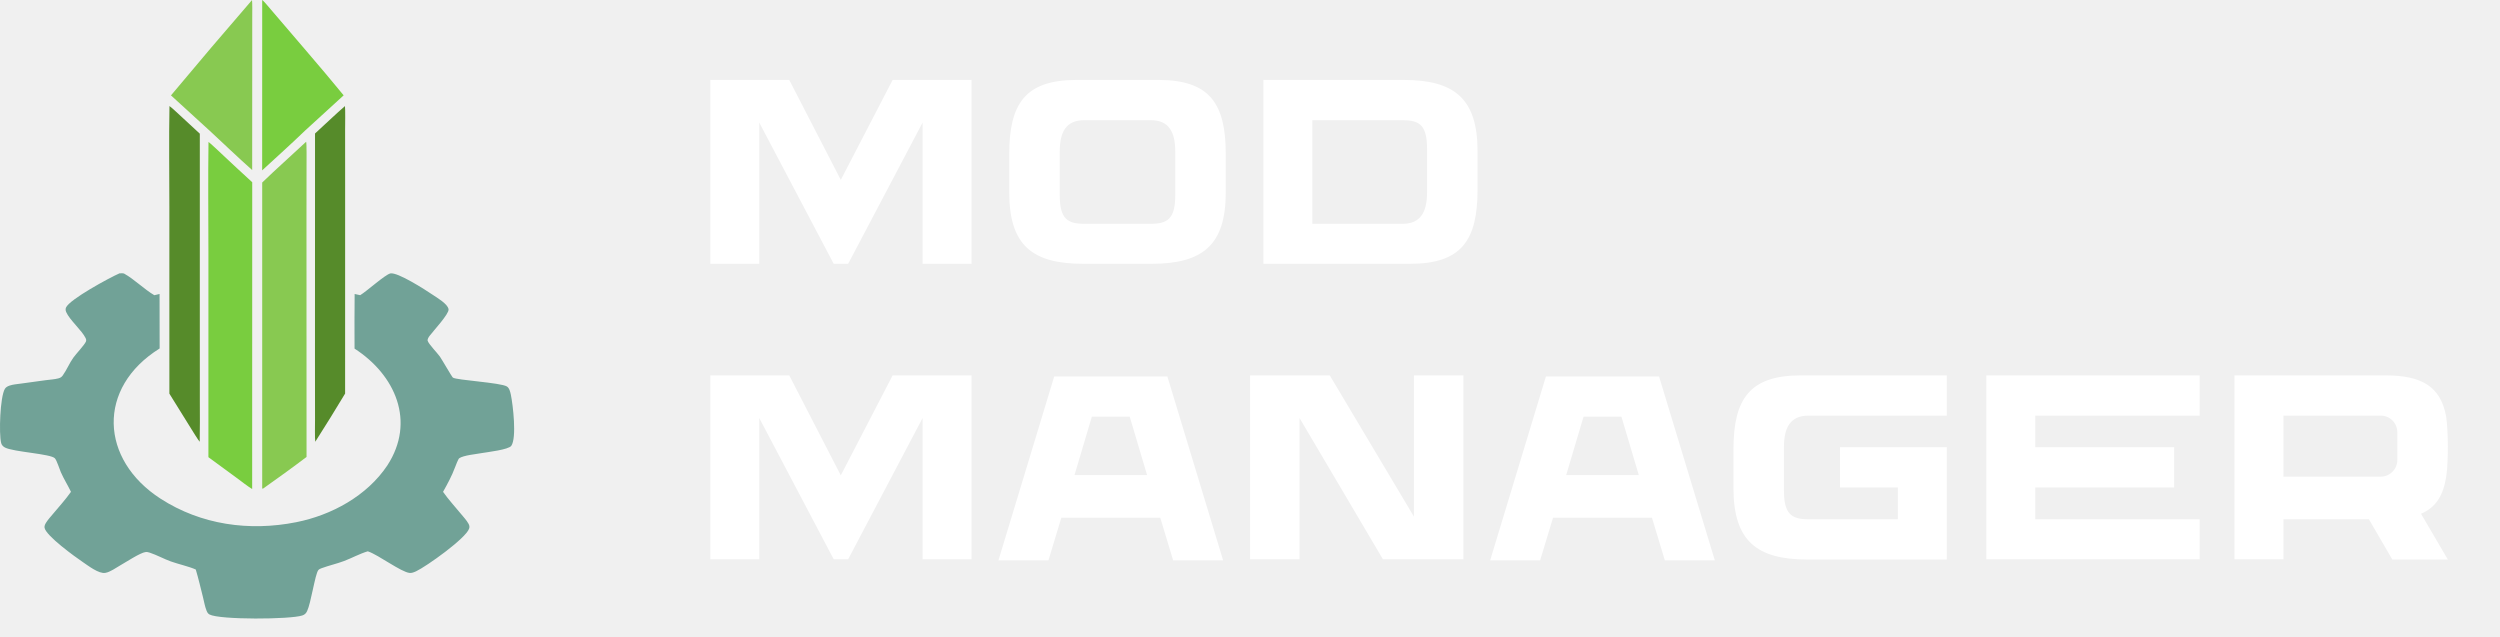
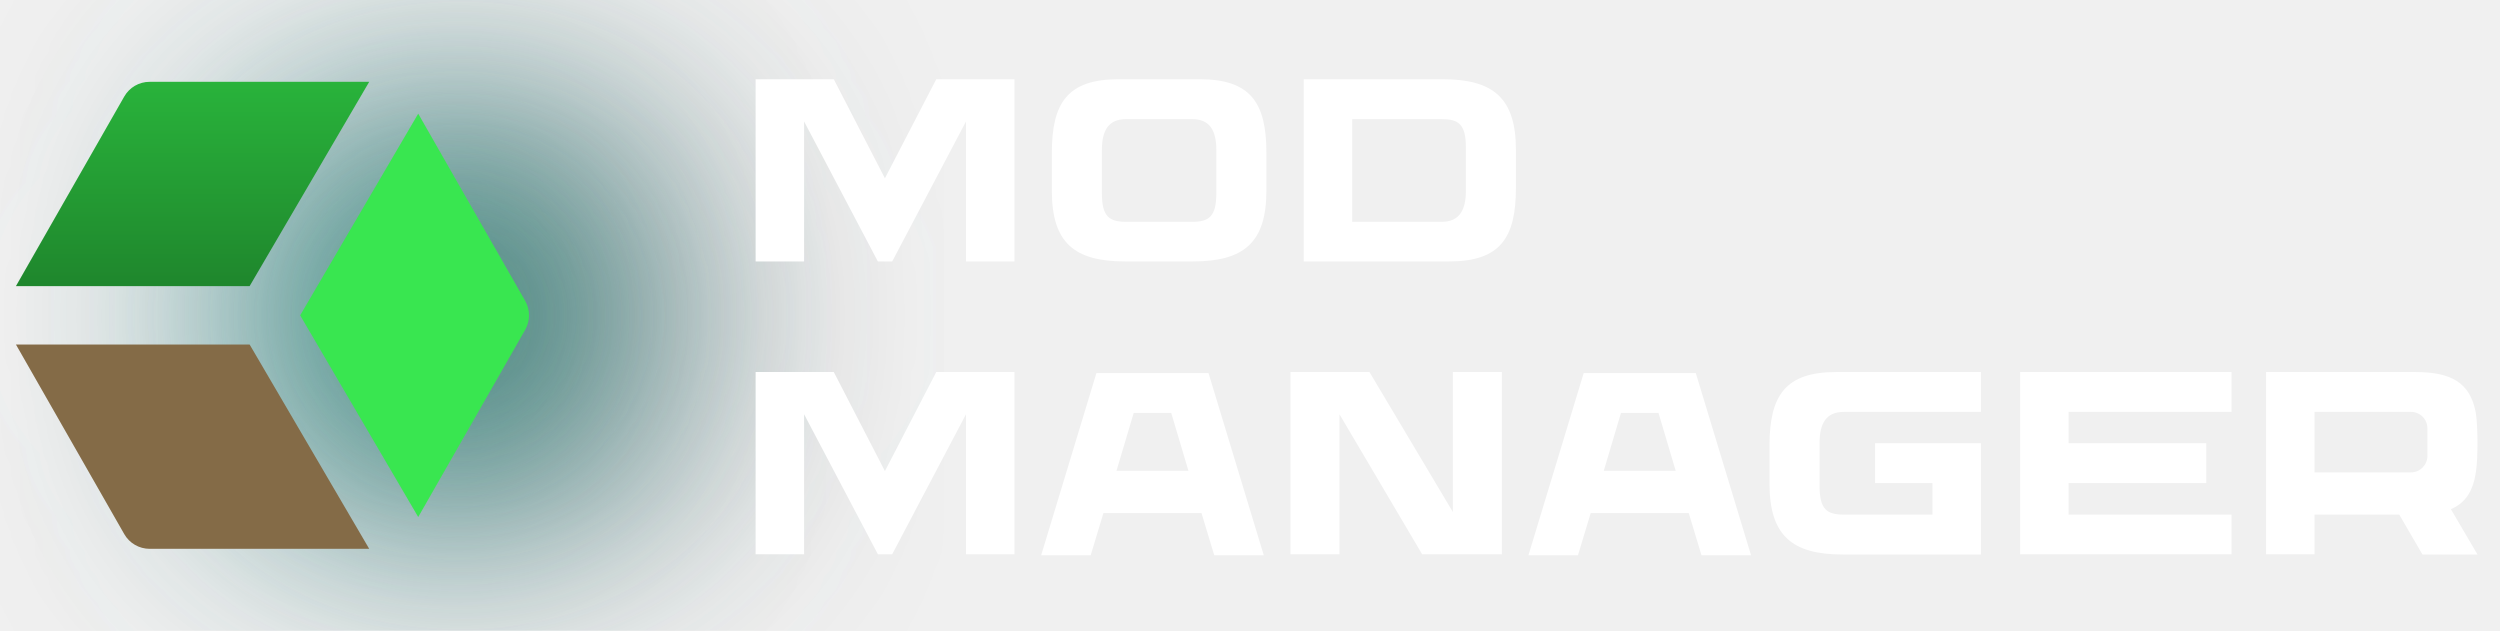
- <svg xmlns="http://www.w3.org/2000/svg" width="110" height="28" viewBox="0 0 110 28" fill="none">
-   <path d="M15.848 12.988C16.143 12.812 16.943 12.083 17.176 12.031C17.488 11.961 18.73 12.761 19.027 12.963C19.216 13.091 19.707 13.372 19.737 13.611C19.763 13.813 19.052 14.576 18.9 14.781C18.863 14.831 18.8 14.926 18.817 14.992C18.853 15.132 19.244 15.532 19.354 15.688C19.451 15.827 19.88 16.578 19.927 16.614C20.076 16.728 22.017 16.833 22.302 17.004C22.413 17.071 22.453 17.25 22.478 17.369C22.57 17.81 22.742 19.273 22.496 19.617C22.374 19.787 21.443 19.893 21.201 19.935C20.999 19.976 20.376 20.032 20.202 20.167C20.16 20.199 20.046 20.496 20.016 20.576C19.875 20.951 19.69 21.291 19.494 21.641C19.733 21.981 20.023 22.297 20.288 22.618C20.399 22.753 20.528 22.888 20.613 23.042C20.654 23.116 20.669 23.178 20.641 23.26C20.496 23.69 18.768 24.92 18.31 25.136C18.224 25.176 18.117 25.22 18.02 25.209C17.645 25.168 16.662 24.424 16.203 24.265C16.196 24.262 16.189 24.26 16.182 24.258C15.832 24.361 15.488 24.552 15.143 24.683C14.818 24.806 14.479 24.88 14.154 24.999C14.105 25.017 14.037 25.044 14.004 25.088C13.862 25.274 13.682 26.539 13.513 26.888C13.463 26.991 13.408 27.045 13.3 27.081C12.771 27.258 9.67 27.276 9.219 27.038C9.147 26.999 9.117 26.94 9.087 26.866C9.014 26.683 8.98 26.472 8.932 26.28C8.83 25.873 8.733 25.461 8.614 25.059C8.316 24.924 7.846 24.822 7.519 24.704C7.203 24.59 6.903 24.421 6.586 24.316C6.525 24.296 6.464 24.282 6.4 24.291C6.175 24.32 5.547 24.729 5.301 24.87C5.111 24.979 4.849 25.172 4.631 25.207C4.345 25.253 3.888 24.896 3.652 24.737C3.31 24.506 2.012 23.572 1.959 23.216C1.947 23.134 1.991 23.054 2.034 22.987C2.118 22.853 2.232 22.732 2.334 22.609C2.592 22.299 2.875 21.991 3.107 21.662L3.123 21.641C2.983 21.348 2.808 21.075 2.677 20.776C2.612 20.628 2.507 20.276 2.418 20.169C2.252 19.967 0.581 19.887 0.216 19.69C0.135 19.646 0.074 19.583 0.051 19.493C-0.053 19.085 0.002 17.459 0.216 17.107C0.258 17.036 0.345 16.992 0.421 16.966C0.573 16.914 0.747 16.902 0.906 16.88L2.02 16.727C2.2 16.702 2.403 16.695 2.577 16.646C2.656 16.623 2.71 16.59 2.758 16.524C2.936 16.279 3.049 15.985 3.228 15.736C3.354 15.56 3.711 15.187 3.778 15.034C3.802 14.978 3.793 14.933 3.768 14.879C3.609 14.544 3.06 14.076 2.913 13.732C2.885 13.666 2.875 13.601 2.904 13.533C3.057 13.172 4.824 12.216 5.255 12.028C5.309 12.024 5.422 12.016 5.467 12.041C5.916 12.293 6.347 12.729 6.79 12.989L7.021 12.935L7.024 15.333C4.25 17.061 4.393 20.221 7.07 21.946C8.849 23.092 10.969 23.387 13.033 22.977C14.587 22.668 16.146 21.821 17.041 20.481C18.302 18.545 17.391 16.494 15.6 15.339C15.595 14.538 15.597 13.736 15.604 12.935L15.848 12.988Z" fill="#71A297" />
-   <path d="M13.471 6.236C13.497 6.325 13.488 7.105 13.488 7.227L13.485 9.538L13.488 20.105C12.893 20.559 12.176 21.072 11.564 21.506L11.558 21.505C11.551 21.497 11.544 21.489 11.537 21.482C11.535 18.553 11.534 10.508 11.537 8.031C12.154 7.433 12.84 6.829 13.471 6.236Z" fill="#88C951" />
-   <path d="M9.174 6.246C9.244 6.288 9.662 6.686 9.75 6.768C10.196 7.188 10.645 7.605 11.098 8.018L11.095 21.518C10.903 21.403 10.595 21.161 10.403 21.02C9.994 20.716 9.583 20.415 9.17 20.116L9.17 11.075C9.17 9.477 9.15 7.838 9.174 6.246Z" fill="#79CD3F" />
-   <path d="M7.457 4.666C7.551 4.73 7.826 4.989 7.918 5.074L8.792 5.882L8.792 14.713L8.793 17.717C8.793 18.282 8.801 18.873 8.787 19.437C8.724 19.373 8.454 18.931 8.395 18.837C8.078 18.334 7.763 17.828 7.453 17.321L7.452 9.082C7.452 7.63 7.429 6.114 7.457 4.666Z" fill="#568B2A" />
-   <path d="M15.178 4.668C15.199 4.785 15.185 5.531 15.185 5.696L15.186 8.155L15.185 17.317C14.757 18.03 14.319 18.737 13.872 19.437C13.848 19.333 13.861 18.634 13.861 18.469L13.859 15.913L13.861 5.874C14.295 5.481 14.739 5.048 15.178 4.668Z" fill="#568B2A" />
-   <path d="M11.537 0C11.611 0.052 11.774 0.25 11.839 0.326C12.931 1.613 14.052 2.889 15.121 4.195L13.418 5.751C12.822 6.327 12.146 6.933 11.535 7.496L11.537 0Z" fill="#79CD3F" />
-   <path d="M11.088 0.004C11.107 0.109 11.099 0.598 11.099 0.723L11.098 2.113L11.096 7.483C10.481 6.937 9.844 6.325 9.238 5.764L7.523 4.197C8.699 2.789 9.887 1.391 11.088 0.004Z" fill="#88C951" />
-   <path d="M39.276 3.517H42.748V11.607H40.595V5.392L37.319 11.607H36.683L33.407 5.392V11.607H31.254V3.517H34.727L36.995 7.915L39.276 3.517ZM50.97 3.517C53.227 3.517 53.933 4.558 53.933 6.781V8.471C53.933 10.774 52.926 11.607 50.669 11.607H47.66C45.403 11.607 44.407 10.774 44.407 8.471V6.781C44.407 4.558 45.113 3.517 47.37 3.517H50.97ZM51.711 8.586V6.665C51.711 5.809 51.433 5.288 50.634 5.288H47.706C46.907 5.288 46.629 5.809 46.629 6.665V8.586C46.629 9.628 46.965 9.848 47.717 9.848H50.623C51.375 9.848 51.711 9.628 51.711 8.586ZM55.59 11.607V3.517H61.76C64.017 3.517 65.012 4.362 65.012 6.653V8.355C65.012 10.566 64.306 11.607 62.049 11.607H55.59ZM57.743 5.288V9.848H61.714C62.512 9.848 62.79 9.316 62.79 8.471V6.549C62.79 5.496 62.454 5.288 61.702 5.288H57.743ZM39.276 16.517H42.748V24.607H40.595V18.392L37.319 24.607H36.683L33.407 18.392V24.607H31.254V16.517H34.727L36.995 20.915L39.276 16.517ZM51.364 16.563L53.817 24.654H51.618L51.051 22.779H46.699L46.132 24.654H43.932L46.386 16.563H51.364ZM49.708 18.334H48.041L47.278 20.904H50.472L49.708 18.334ZM55.003 16.517H58.51L62.214 22.732V16.517H64.39V24.607H60.848L57.179 18.392V24.607H55.003V16.517ZM72.998 16.563L75.452 24.654H73.253L72.686 22.779H68.334L67.766 24.654H65.567L68.021 16.563H72.998ZM71.343 18.334H69.676L68.912 20.904H72.107L71.343 18.334ZM79.57 18.288C78.772 18.288 78.494 18.82 78.494 19.665V21.586C78.494 22.628 78.83 22.848 79.582 22.848H83.506V21.448H80.959V19.677H85.659V24.619H79.524C77.267 24.619 76.272 23.774 76.272 21.471V19.781C76.272 17.558 76.978 16.517 79.235 16.517H85.659V18.288H79.57ZM96.785 18.288H89.551V19.677H95.663V21.448H89.551V22.848H96.785V24.607H87.398V16.517H96.785V18.288ZM107.635 20.961C107.508 21.795 107.184 22.327 106.524 22.605L107.705 24.619H105.262L104.232 22.848H100.471V24.607H98.318V16.517H104.95C106.559 16.517 107.369 17.003 107.624 18.288C107.682 18.6 107.705 19.237 107.705 19.63C107.705 20.012 107.693 20.614 107.635 20.961ZM100.471 18.288V20.973H104.753C105.158 20.973 105.482 20.637 105.482 20.244V19.017C105.482 18.612 105.158 18.288 104.753 18.288H100.471Z" fill="white" />
+ <svg xmlns="http://www.w3.org/2000/svg" width="111" height="28" viewBox="0 0 111 28" fill="none">
+   <g clip-path="url(#clip0_2027_411)">
+     <g filter="url(#filter0_f_2027_411)" style="mix-blend-mode:hard-light">
+       <circle cx="20.449" cy="14.011" r="8.965" transform="rotate(90 20.4494 14.0115)" fill="#1E2629" />
+     </g>
+     <g filter="url(#filter1_f_2027_411)" style="mix-blend-mode:hard-light">
+       <circle cx="18.783" cy="14.012" r="4.823" transform="rotate(90 18.7828 14.0121)" fill="#00D0A6" />
+     </g>
+     <path d="M0.707 12.704L11.083 12.704L16.393 3.633L6.642 3.633C6.176 3.633 5.747 3.882 5.517 4.286L0.707 12.704Z" fill="url(#paint0_linear_2027_411)" />
+     <path d="M11.083 15.296L16.393 24.368L6.642 24.368C6.414 24.367 6.189 24.307 5.992 24.192C5.794 24.078 5.63 23.913 5.517 23.714L0.707 15.296L11.083 15.296Z" fill="#846B47" />
+     <path d="M23.488 14.001C23.488 14.226 23.43 14.448 23.318 14.644L18.569 22.955L15.948 18.478L13.327 14.001L18.569 5.047L23.318 13.358C23.43 13.554 23.488 13.775 23.488 14.001Z" fill="#39E650" />
+     <path d="M41.57 3.518H45.042V11.608H42.89V5.393L39.614 11.608H38.977L35.702 5.393V11.608H33.549V3.518H37.021L39.29 7.916L41.57 3.518ZM53.264 3.518C55.522 3.518 56.228 4.559 56.228 6.782V8.472C56.228 10.775 55.221 11.608 52.964 11.608H49.954C47.697 11.608 46.702 10.775 46.702 8.472V6.782C46.702 4.559 47.408 3.518 49.665 3.518H53.264ZM54.005 8.587V6.666C54.005 5.809 53.727 5.289 52.929 5.289H50.001C49.202 5.289 48.924 5.809 48.924 6.666V8.587C48.924 9.629 49.26 9.849 50.012 9.849H52.917C53.67 9.849 54.005 9.629 54.005 8.587ZM57.885 11.608V3.518H64.054C66.311 3.518 67.307 4.363 67.307 6.654V8.356C67.307 10.567 66.601 11.608 64.344 11.608H57.885ZM60.038 5.289V9.849H64.008C64.807 9.849 65.085 9.316 65.085 8.472V6.55C65.085 5.497 64.749 5.289 63.996 5.289H60.038ZM41.57 16.518H45.042V24.608H42.89V18.393L39.614 24.608H38.977L35.702 18.393V24.608H33.549V16.518H37.021L39.29 20.916L41.57 16.518ZM53.658 16.564L56.112 24.655H53.913L53.346 22.779H48.993L48.426 24.655H46.227L48.681 16.564H53.658ZM52.003 18.335H50.336L49.572 20.904H52.767L52.003 18.335ZM57.297 16.518H60.804L64.508 22.733V16.518H66.684V24.608H63.142L59.473 18.393V24.608H57.297V16.518ZM75.293 16.564L77.747 24.655H75.547L74.98 22.779H70.628L70.061 24.655H67.862L70.316 16.564H75.293ZM73.638 18.335H71.971L71.207 20.904H74.401L73.638 18.335ZM81.865 18.288C81.066 18.288 80.789 18.821 80.789 19.666V21.587C80.789 22.629 81.124 22.849 81.877 22.849H85.8V21.448H83.254V19.677H87.953V24.62H81.819C79.562 24.62 78.566 23.775 78.566 21.472V19.782C78.566 17.559 79.272 16.518 81.529 16.518H87.953V18.288H81.865ZM99.08 18.288H91.846V19.677H97.957V21.448H91.846V22.849H99.08V24.608H89.693V16.518H99.08V18.288ZM109.93 20.962C109.803 21.796 109.479 22.328 108.819 22.606L110 24.62H107.557L106.527 22.849H102.766V24.608H100.612V16.518H107.245C108.854 16.518 109.664 17.004 109.919 18.288C109.977 18.601 110 19.238 110 19.631C110 20.013 109.988 20.615 109.93 20.962ZM102.766 18.288V20.974H107.048C107.453 20.974 107.777 20.638 107.777 20.245V19.018C107.777 18.613 107.453 18.288 107.048 18.288H102.766Z" fill="white" />
+   </g>
+   <defs>
+     <filter id="filter0_f_2027_411" x="-1.001" y="-7.438" width="42.9" height="42.9" filterUnits="userSpaceOnUse" color-interpolation-filters="sRGB">
+       <feFlood flood-opacity="0" result="BackgroundImageFix" />
+       <feBlend mode="normal" in="SourceGraphic" in2="BackgroundImageFix" result="shape" />
+       <feGaussianBlur stdDeviation="6.243" result="effect1_foregroundBlur_2027_411" />
+     </filter>
+     <filter id="filter1_f_2027_411" x="0.921" y="-3.85" width="35.724" height="35.724" filterUnits="userSpaceOnUse" color-interpolation-filters="sRGB">
+       <feFlood flood-opacity="0" result="BackgroundImageFix" />
+       <feBlend mode="normal" in="SourceGraphic" in2="BackgroundImageFix" result="shape" />
+       <feGaussianBlur stdDeviation="6.52" result="effect1_foregroundBlur_2027_411" />
+     </filter>
+     <linearGradient id="paint0_linear_2027_411" x1="8.55" y1="3.633" x2="8.55" y2="24.368" gradientUnits="userSpaceOnUse">
+       <stop stop-color="#29B33B" />
+       <stop offset="1" stop-color="#124D1A" />
+     </linearGradient>
+     <clipPath id="clip0_2027_411">
+       <rect width="111" height="28" fill="white" />
+     </clipPath>
+   </defs>
</svg>
